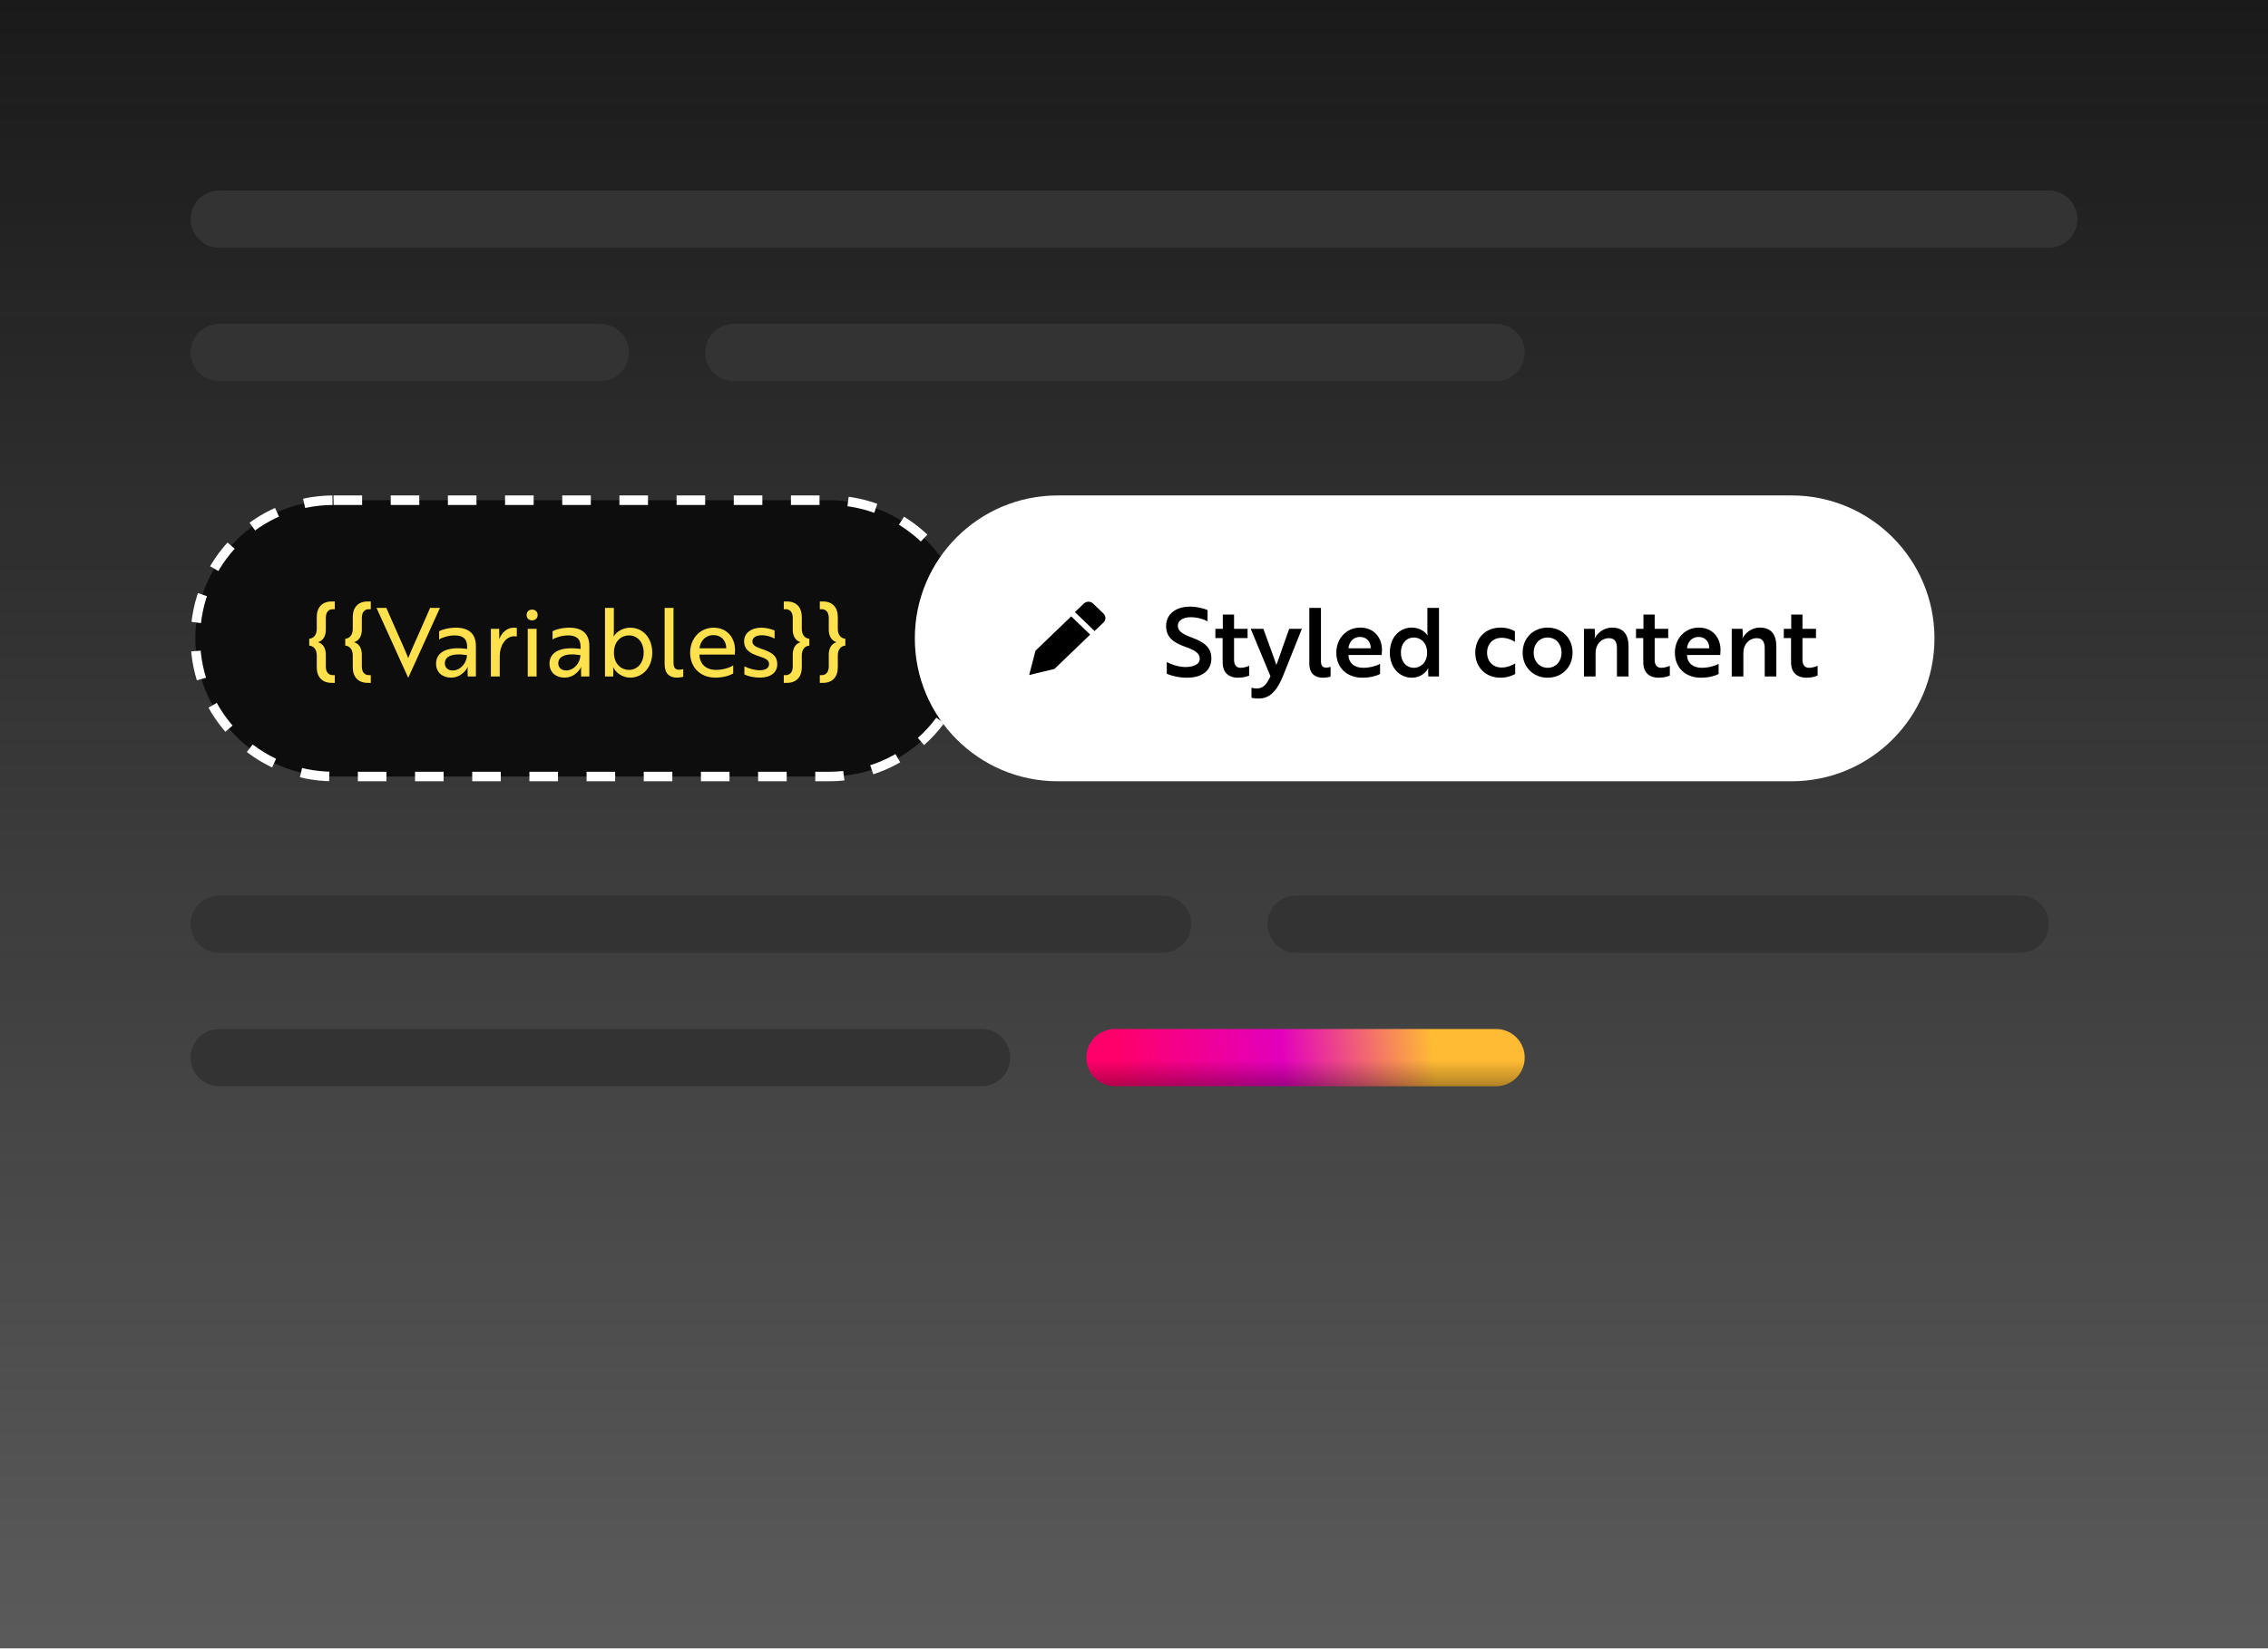
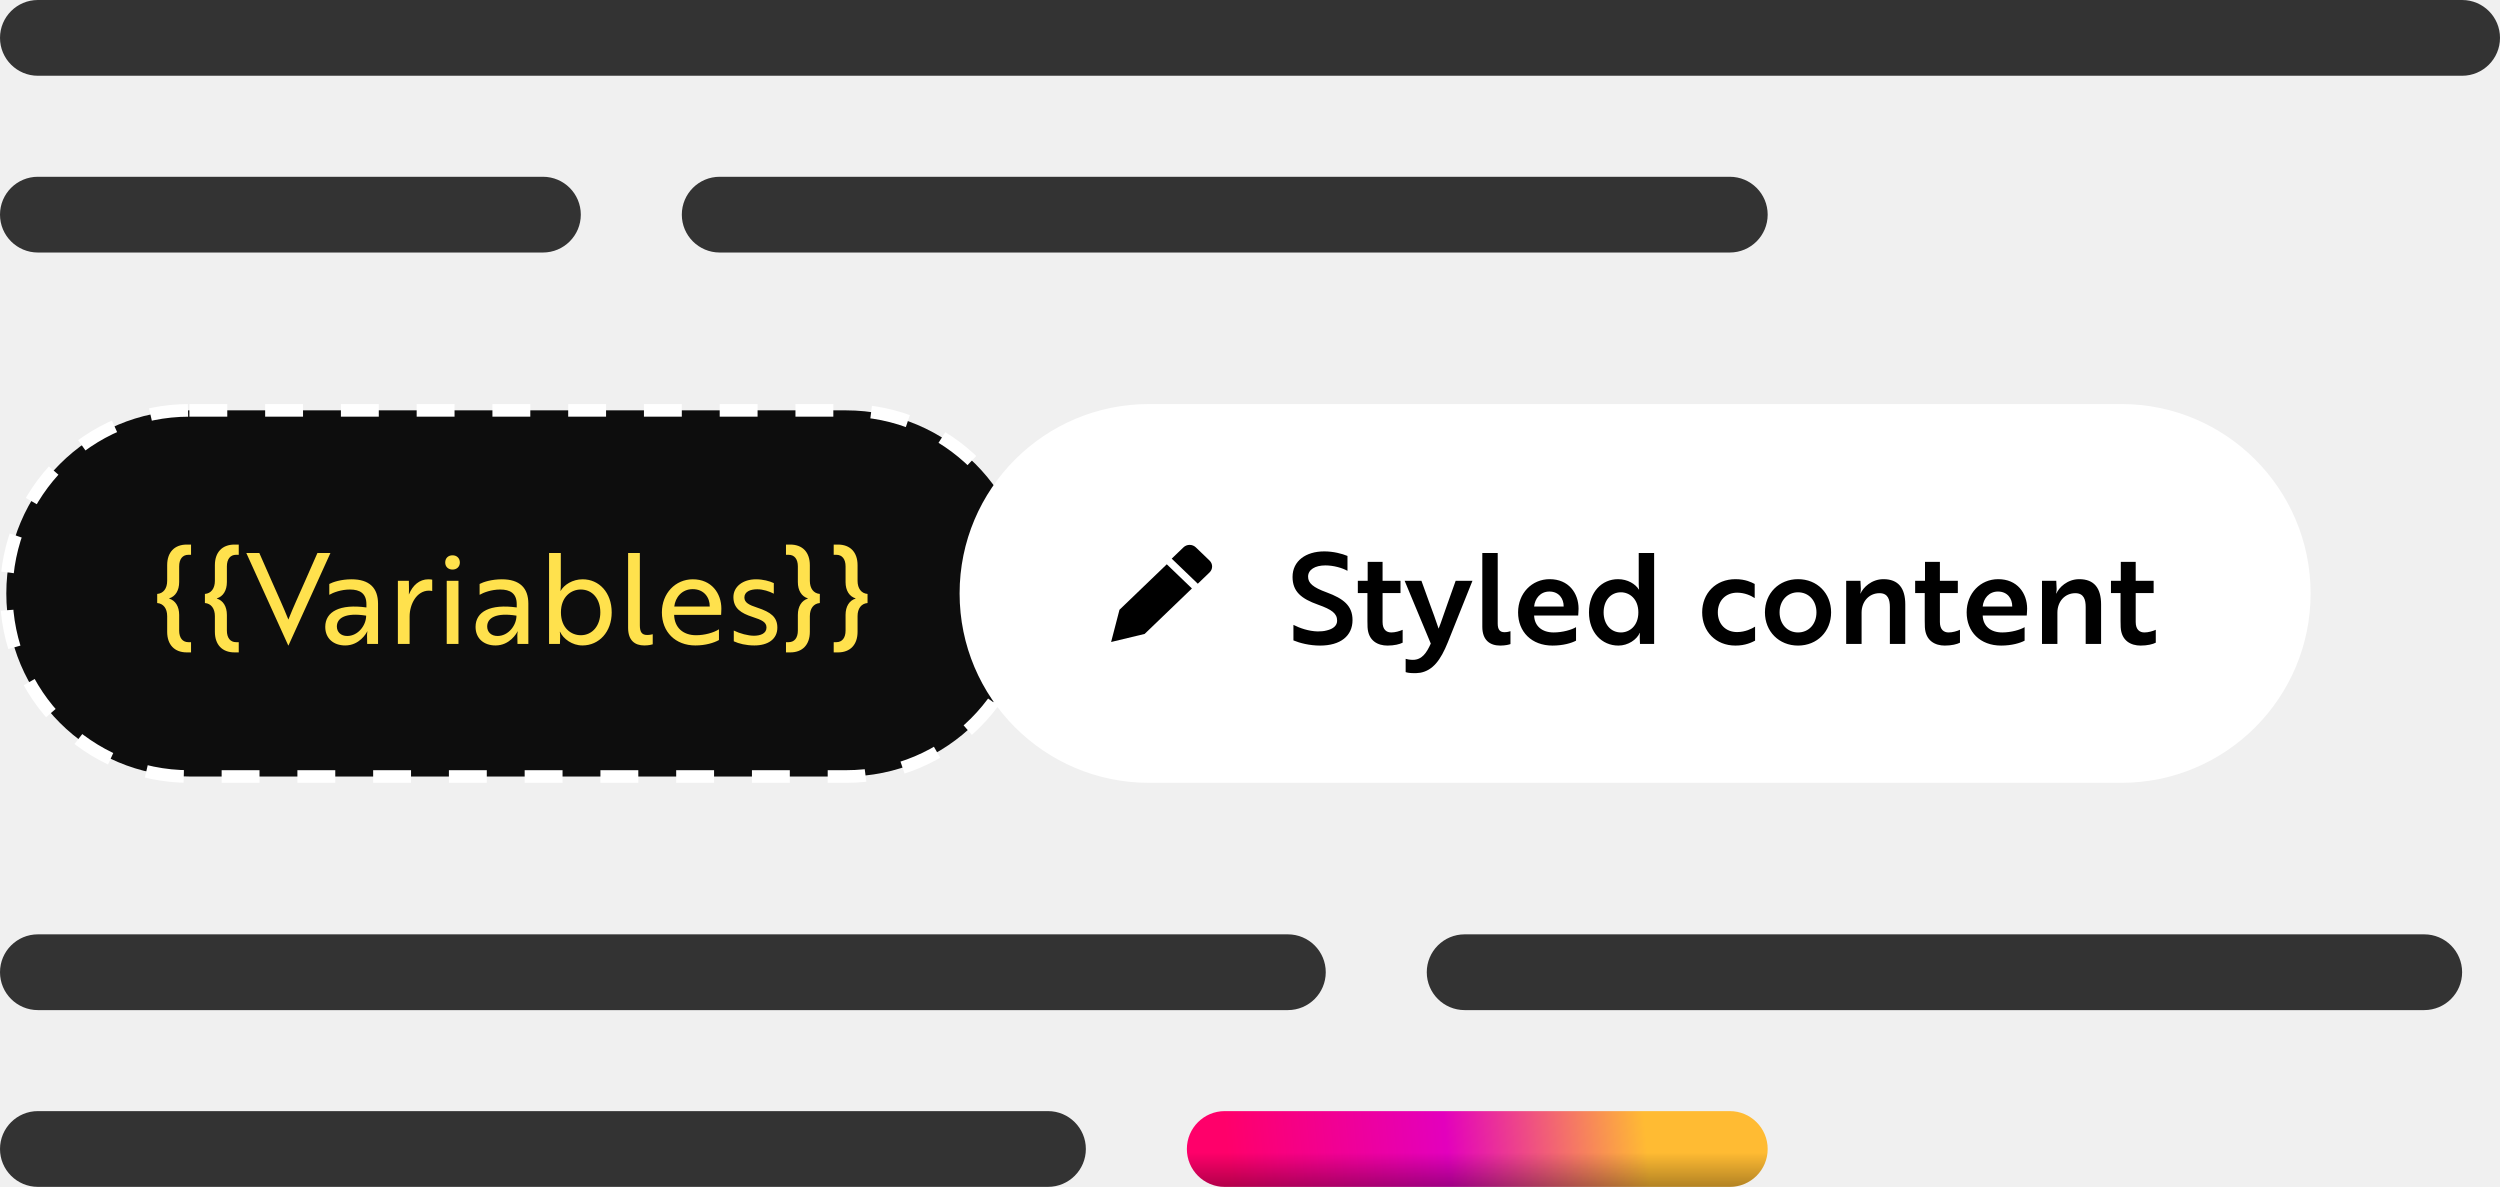
- <svg xmlns="http://www.w3.org/2000/svg" width="238" height="173" viewBox="0 0 238 173" fill="none">
-   <rect width="238" height="173" fill="url(#paint0_linear_3810_8589)" />
-   <rect x="20" y="20" width="198" height="6" rx="3" fill="#333333" />
-   <rect x="74" y="34" width="86" height="6" rx="3" fill="#333333" />
-   <rect x="20" y="34" width="46" height="6" rx="3" fill="#333333" />
-   <rect x="20" y="94" width="105" height="6" rx="3" fill="#333333" />
-   <rect x="133" y="94" width="82" height="6" rx="3" fill="#333333" />
-   <rect x="20" y="108" width="86" height="6" rx="3" fill="#333333" />
-   <rect x="114" y="108" width="46" height="6" rx="3" fill="url(#paint1_linear_3810_8589)" />
-   <rect x="114" y="108" width="46" height="6" rx="3" fill="url(#paint2_linear_3810_8589)" />
-   <rect x="20.5" y="52.5" width="81" height="29" rx="14.5" fill="#0D0D0D" />
-   <path d="M33.24 70.04C33.24 71.06 33.82 71.67 34.79 71.67H35.13V70.86H34.92C34.46 70.86 34.19 70.52 34.19 69.94V68.7C34.19 68.03 33.89 67.56 33.4 67.41V67.39C33.89 67.24 34.19 66.77 34.19 66.1V64.86C34.19 64.28 34.46 63.94 34.92 63.94H35.13V63.13H34.79C33.82 63.13 33.24 63.74 33.24 64.76V66C33.24 66.61 32.94 67 32.45 67.04V67.76C32.94 67.8 33.24 68.19 33.24 68.8V70.04ZM37.019 70.04C37.019 71.06 37.599 71.67 38.569 71.67H38.909V70.86H38.699C38.239 70.86 37.969 70.52 37.969 69.94V68.7C37.969 68.03 37.669 67.56 37.179 67.41V67.39C37.669 67.24 37.969 66.77 37.969 66.1V64.86C37.969 64.28 38.239 63.94 38.699 63.94H38.909V63.13H38.569C37.599 63.13 37.019 63.74 37.019 64.76V66C37.019 66.61 36.719 67 36.229 67.04V67.76C36.719 67.8 37.019 68.19 37.019 68.8V70.04ZM46.169 63.8H45.139L44.149 66.05C43.649 67.19 43.249 68.04 42.839 69.07C42.429 68.04 42.029 67.19 41.529 66.05L40.539 63.8H39.509L42.829 71.12H42.849L46.169 63.8ZM46.08 67.11C46.38 66.93 47.02 66.69 47.71 66.69C48.5 66.69 49.02 66.99 49.02 67.86V68.11C46.93 67.82 45.76 68.43 45.76 69.65C45.76 70.57 46.42 71.12 47.34 71.12C48.47 71.12 49.02 70.15 49.08 70.01H49.1C49.1 70.01 49.06 70.17 49.07 70.41L49.08 71H49.94V67.81C49.94 66.56 49.25 65.88 47.84 65.88C47.02 65.88 46.36 66.1 46.08 66.25V67.11ZM47.5 70.37C47 70.37 46.68 70.06 46.68 69.62C46.68 68.94 47.37 68.5 49 68.76C49 69.54 48.35 70.37 47.5 70.37ZM51.512 71H52.442V68.82C52.442 67.85 53.002 66.78 53.972 66.78C54.102 66.78 54.192 66.8 54.232 66.81V65.91C54.192 65.9 54.072 65.88 53.932 65.88C53.212 65.88 52.682 66.36 52.392 67.07H52.382C52.372 67.04 52.402 66.89 52.392 66.7L52.382 66H51.512V71ZM55.381 66V71H56.311V66H55.381ZM55.261 64.55C55.261 64.88 55.491 65.11 55.841 65.11C56.181 65.11 56.421 64.88 56.421 64.55C56.421 64.21 56.181 63.98 55.841 63.98C55.491 63.98 55.261 64.21 55.261 64.55ZM57.985 67.11C58.285 66.93 58.925 66.69 59.615 66.69C60.405 66.69 60.925 66.99 60.925 67.86V68.11C58.835 67.82 57.665 68.43 57.665 69.65C57.665 70.57 58.325 71.12 59.245 71.12C60.375 71.12 60.925 70.15 60.985 70.01H61.005C61.005 70.01 60.965 70.17 60.975 70.41L60.985 71H61.845V67.81C61.845 66.56 61.155 65.88 59.745 65.88C58.925 65.88 58.265 66.1 57.985 66.25V67.11ZM59.405 70.37C58.905 70.37 58.585 70.06 58.585 69.62C58.585 68.94 59.275 68.5 60.905 68.76C60.905 69.54 60.255 70.37 59.405 70.37ZM63.486 71H64.346L64.366 70.41C64.366 70.19 64.336 70.04 64.336 70.04H64.356C64.616 70.6 65.316 71.12 66.126 71.12C67.446 71.12 68.446 70.05 68.446 68.5C68.446 66.93 67.446 65.88 66.146 65.88C65.336 65.88 64.676 66.32 64.406 66.79H64.386C64.386 66.79 64.416 66.64 64.416 66.38V63.8H63.486V71ZM65.996 66.69C66.926 66.69 67.546 67.44 67.546 68.5C67.546 69.54 66.926 70.31 65.996 70.31C65.246 70.31 64.426 69.75 64.426 68.5C64.426 67.25 65.246 66.69 65.996 66.69ZM69.746 69.72C69.746 70.73 70.286 71.12 71.026 71.12C71.386 71.12 71.636 71.05 71.696 71.03V70.23C71.636 70.25 71.456 70.29 71.256 70.29C70.846 70.29 70.676 70.07 70.676 69.53V63.8H69.746V69.72ZM74.872 65.88C73.492 65.88 72.422 66.99 72.422 68.5C72.422 70.05 73.492 71.12 75.072 71.12C75.882 71.12 76.552 70.91 76.942 70.69V69.84C76.522 70.11 75.812 70.31 75.132 70.31C74.082 70.31 73.422 69.69 73.392 68.71V68.7H77.112C77.112 68.6 77.132 68.41 77.132 68.21C77.132 66.98 76.342 65.88 74.872 65.88ZM76.212 68.04H73.402C73.482 67.32 74.002 66.66 74.862 66.66C75.752 66.66 76.222 67.32 76.212 68.04ZM80.706 69.7C80.706 70.17 80.236 70.35 79.716 70.35C79.246 70.35 78.606 70.18 78.116 69.94V70.79C78.516 70.98 79.096 71.12 79.746 71.12C80.826 71.12 81.566 70.62 81.566 69.71C81.566 68.87 81.046 68.48 79.986 68.13C79.306 67.91 78.956 67.72 78.956 67.32C78.956 66.87 79.406 66.67 79.976 66.67C80.426 66.67 80.926 66.83 81.286 67.02V66.18C80.946 66.02 80.416 65.88 79.876 65.88C78.836 65.88 78.086 66.46 78.086 67.29C78.086 68.19 78.706 68.57 79.596 68.86C80.336 69.1 80.706 69.27 80.706 69.7ZM84.14 64.76C84.14 63.74 83.56 63.13 82.59 63.13H82.25V63.94H82.46C82.92 63.94 83.19 64.28 83.19 64.86V66.1C83.19 66.77 83.49 67.24 83.98 67.39V67.41C83.49 67.56 83.19 68.03 83.19 68.7V69.94C83.19 70.52 82.92 70.86 82.46 70.86H82.25V71.67H82.59C83.56 71.67 84.14 71.06 84.14 70.04V68.8C84.14 68.19 84.44 67.8 84.93 67.76V67.04C84.44 67 84.14 66.61 84.14 66V64.76ZM87.919 64.76C87.919 63.74 87.339 63.13 86.369 63.13H86.029V63.94H86.239C86.699 63.94 86.969 64.28 86.969 64.86V66.1C86.969 66.77 87.269 67.24 87.759 67.39V67.41C87.269 67.56 86.969 68.03 86.969 68.7V69.94C86.969 70.52 86.699 70.86 86.239 70.86H86.029V71.67H86.369C87.339 71.67 87.919 71.06 87.919 70.04V68.8C87.919 68.19 88.219 67.8 88.709 67.76V67.04C88.219 67 87.919 66.61 87.919 66V64.76Z" fill="#FFE14D" />
-   <rect x="20.5" y="52.5" width="81" height="29" rx="14.5" stroke="white" stroke-dasharray="3 3" />
-   <rect x="96" y="52" width="107" height="30" rx="15" fill="white" />
-   <path d="M115.798 64.398L114.706 63.348C114.577 63.224 114.401 63.154 114.219 63.154C114.036 63.154 113.861 63.224 113.732 63.348L112.8 64.244L114.866 66.231L115.798 65.335C115.927 65.21 116 65.042 116 64.866C116 64.691 115.927 64.522 115.798 64.398Z" fill="black" />
-   <path d="M112.41 64.692L108.663 68.294L108 70.846L110.654 70.208L114.4 66.606L112.41 64.692Z" fill="black" />
-   <path d="M124.55 71.13C126.16 71.13 127.12 70.37 127.12 69.11C127.12 67.97 126.4 67.41 125.08 66.92C123.98 66.52 123.6 66.18 123.6 65.67C123.6 65.12 124.15 64.78 124.97 64.78C125.62 64.78 126.31 64.98 126.72 65.21V64.03C126.29 63.85 125.6 63.67 124.88 63.67C123.42 63.67 122.37 64.43 122.37 65.69C122.37 66.86 123.07 67.42 124.39 67.89C125.49 68.28 125.9 68.59 125.9 69.16C125.9 69.55 125.59 69.81 125.08 69.93C124.87 69.99 124.62 70.01 124.36 70.01C123.64 69.99 122.95 69.75 122.44 69.49V70.72C122.94 70.93 123.72 71.13 124.55 71.13ZM127.54 66V66.97H128.3V69.18C128.3 69.35 128.31 69.52 128.31 69.68C128.37 70.76 129.13 71.13 129.89 71.13C130.43 71.13 130.86 71.02 131.09 70.9V69.88C130.84 69.99 130.5 70.09 130.19 70.09C129.82 70.09 129.5 69.88 129.5 69.26V66.97H130.92V66H129.5V64.5H128.32V66H127.54ZM131.328 73.23C131.428 73.27 131.648 73.31 131.888 73.31C132.088 73.32 132.288 73.31 132.498 73.28C133.478 73.09 134.098 72.29 134.668 70.87L136.618 66H135.288L134.658 67.77C134.468 68.27 134.118 69.37 133.938 69.79C133.718 69.12 133.468 68.44 133.218 67.77L132.578 66H131.248L133.318 70.97C132.988 71.71 132.618 72.26 131.898 72.26C131.628 72.26 131.428 72.21 131.328 72.18V73.23ZM137.399 69.64C137.399 70.72 138.019 71.13 138.819 71.13C139.229 71.13 139.529 71.05 139.629 71.01V69.99C139.549 70.02 139.359 70.07 139.159 70.07C138.799 70.07 138.619 69.88 138.619 69.38V63.8H137.399V69.64ZM142.732 65.87C141.322 65.87 140.232 66.99 140.232 68.5C140.232 70.04 141.302 71.13 142.962 71.13C143.802 71.13 144.472 70.93 144.822 70.74V69.67C144.482 69.88 143.752 70.09 143.052 70.09C142.132 70.09 141.532 69.59 141.502 68.75H144.992C144.992 68.66 145.022 68.44 145.022 68.21C145.022 66.97 144.232 65.87 142.732 65.87ZM143.842 68.04H141.502C141.562 67.41 141.992 66.85 142.712 66.85C143.462 66.85 143.852 67.41 143.842 68.04ZM151.007 63.8H149.787V66.28C149.787 66.55 149.817 66.69 149.817 66.69H149.797C149.527 66.26 148.917 65.87 148.147 65.87C146.867 65.87 145.847 66.89 145.847 68.5C145.847 70.09 146.867 71.13 148.177 71.13C148.947 71.13 149.627 70.66 149.867 70.13H149.887C149.887 70.13 149.857 70.27 149.867 70.48L149.887 71H151.007V63.8ZM148.377 66.91C149.047 66.91 149.757 67.42 149.757 68.5C149.757 69.58 149.047 70.09 148.377 70.09C147.567 70.09 147.007 69.43 147.007 68.5C147.007 67.56 147.567 66.91 148.377 66.91ZM156.052 68.5C156.052 67.57 156.682 66.94 157.582 66.94C158.162 66.94 158.662 67.16 158.972 67.37V66.25C158.722 66.12 158.242 65.87 157.452 65.87C155.882 65.87 154.812 66.99 154.812 68.5C154.812 70.01 155.882 71.13 157.452 71.13C158.242 71.13 158.752 70.87 159.002 70.74V69.63C158.752 69.79 158.222 70.06 157.582 70.06C156.672 70.06 156.052 69.43 156.052 68.5ZM162.403 65.87C160.893 65.87 159.783 66.99 159.783 68.5C159.783 70.01 160.893 71.13 162.403 71.13C163.923 71.13 165.023 70.01 165.023 68.5C165.023 66.99 163.923 65.87 162.403 65.87ZM162.403 70.09C161.573 70.09 160.943 69.44 160.943 68.5C160.943 67.56 161.573 66.91 162.403 66.91C163.243 66.91 163.863 67.56 163.863 68.5C163.863 69.44 163.243 70.09 162.403 70.09ZM166.218 66V71H167.438V68.52C167.438 67.64 168.028 66.98 168.858 66.98C169.538 66.98 169.678 67.5 169.678 68.08V71H170.898V67.87C170.898 66.58 170.348 65.87 169.168 65.87C168.218 65.87 167.558 66.54 167.358 67H167.338C167.338 66.96 167.378 66.83 167.378 66.64L167.348 66H166.218ZM171.68 66V66.97H172.44V69.18C172.44 69.35 172.45 69.52 172.45 69.68C172.51 70.76 173.27 71.13 174.03 71.13C174.57 71.13 175 71.02 175.23 70.9V69.88C174.98 69.99 174.64 70.09 174.33 70.09C173.96 70.09 173.64 69.88 173.64 69.26V66.97H175.06V66H173.64V64.5H172.46V66H171.68ZM178.259 65.87C176.849 65.87 175.759 66.99 175.759 68.5C175.759 70.04 176.829 71.13 178.489 71.13C179.329 71.13 179.999 70.93 180.349 70.74V69.67C180.009 69.88 179.279 70.09 178.579 70.09C177.659 70.09 177.059 69.59 177.029 68.75H180.519C180.519 68.66 180.549 68.44 180.549 68.21C180.549 66.97 179.759 65.87 178.259 65.87ZM179.369 68.04H177.029C177.089 67.41 177.519 66.85 178.239 66.85C178.989 66.85 179.379 67.41 179.369 68.04ZM181.726 66V71H182.946V68.52C182.946 67.64 183.536 66.98 184.366 66.98C185.046 66.98 185.186 67.5 185.186 68.08V71H186.406V67.87C186.406 66.58 185.856 65.87 184.676 65.87C183.726 65.87 183.066 66.54 182.866 67H182.846C182.846 66.96 182.886 66.83 182.886 66.64L182.856 66H181.726ZM187.188 66V66.97H187.948V69.18C187.948 69.35 187.958 69.52 187.958 69.68C188.018 70.76 188.778 71.13 189.538 71.13C190.078 71.13 190.508 71.02 190.738 70.9V69.88C190.488 69.99 190.148 70.09 189.838 70.09C189.468 70.09 189.148 69.88 189.148 69.26V66.97H190.568V66H189.148V64.5H187.968V66H187.188Z" fill="black" />
+ <svg xmlns="http://www.w3.org/2000/svg" width="198" height="94" viewBox="0 0 198 94" fill="none">
+   <rect width="198" height="6" rx="3" fill="#333333" />
+   <rect x="54" y="14" width="86" height="6" rx="3" fill="#333333" />
+   <rect y="14" width="46" height="6" rx="3" fill="#333333" />
+   <rect y="74" width="105" height="6" rx="3" fill="#333333" />
+   <rect x="113" y="74" width="82" height="6" rx="3" fill="#333333" />
+   <rect y="88" width="86" height="6" rx="3" fill="#333333" />
+   <rect x="94" y="88" width="46" height="6" rx="3" fill="url(#paint0_linear_3810_8509)" />
+   <rect x="94" y="88" width="46" height="6" rx="3" fill="url(#paint1_linear_3810_8509)" />
+   <rect x="0.5" y="32.5" width="81" height="29" rx="14.5" fill="#0D0D0D" />
+   <path d="M13.24 50.04C13.24 51.06 13.82 51.67 14.79 51.67H15.13V50.86H14.92C14.46 50.86 14.19 50.52 14.19 49.94V48.7C14.19 48.03 13.89 47.56 13.4 47.41V47.39C13.89 47.24 14.19 46.77 14.19 46.1V44.86C14.19 44.28 14.46 43.94 14.92 43.94H15.13V43.13H14.79C13.82 43.13 13.24 43.74 13.24 44.76V46C13.24 46.61 12.94 47 12.45 47.04V47.76C12.94 47.8 13.24 48.19 13.24 48.8V50.04ZM17.019 50.04C17.019 51.06 17.599 51.67 18.569 51.67H18.909V50.86H18.699C18.239 50.86 17.969 50.52 17.969 49.94V48.7C17.969 48.03 17.669 47.56 17.179 47.41V47.39C17.669 47.24 17.969 46.77 17.969 46.1V44.86C17.969 44.28 18.239 43.94 18.699 43.94H18.909V43.13H18.569C17.599 43.13 17.019 43.74 17.019 44.76V46C17.019 46.61 16.719 47 16.229 47.04V47.76C16.719 47.8 17.019 48.19 17.019 48.8V50.04ZM26.169 43.8H25.139L24.149 46.05C23.649 47.19 23.249 48.04 22.839 49.07C22.429 48.04 22.029 47.19 21.529 46.05L20.539 43.8H19.509L22.829 51.12H22.849L26.169 43.8ZM26.08 47.11C26.38 46.93 27.02 46.69 27.71 46.69C28.5 46.69 29.02 46.99 29.02 47.86V48.11C26.93 47.82 25.76 48.43 25.76 49.65C25.76 50.57 26.42 51.12 27.34 51.12C28.47 51.12 29.02 50.15 29.08 50.01H29.1C29.1 50.01 29.06 50.17 29.07 50.41L29.08 51H29.94V47.81C29.94 46.56 29.25 45.88 27.84 45.88C27.02 45.88 26.36 46.1 26.08 46.25V47.11ZM27.5 50.37C27 50.37 26.68 50.06 26.68 49.62C26.68 48.94 27.37 48.5 29 48.76C29 49.54 28.35 50.37 27.5 50.37ZM31.512 51H32.442V48.82C32.442 47.85 33.002 46.78 33.972 46.78C34.102 46.78 34.192 46.8 34.232 46.81V45.91C34.192 45.9 34.072 45.88 33.932 45.88C33.212 45.88 32.682 46.36 32.392 47.07H32.382C32.372 47.04 32.402 46.89 32.392 46.7L32.382 46H31.512V51ZM35.381 46V51H36.311V46H35.381ZM35.261 44.55C35.261 44.88 35.491 45.11 35.841 45.11C36.181 45.11 36.421 44.88 36.421 44.55C36.421 44.21 36.181 43.98 35.841 43.98C35.491 43.98 35.261 44.21 35.261 44.55ZM37.985 47.11C38.285 46.93 38.925 46.69 39.615 46.69C40.405 46.69 40.925 46.99 40.925 47.86V48.11C38.835 47.82 37.665 48.43 37.665 49.65C37.665 50.57 38.325 51.12 39.245 51.12C40.375 51.12 40.925 50.15 40.985 50.01H41.005C41.005 50.01 40.965 50.17 40.975 50.41L40.985 51H41.845V47.81C41.845 46.56 41.155 45.88 39.745 45.88C38.925 45.88 38.265 46.1 37.985 46.25V47.11ZM39.405 50.37C38.905 50.37 38.585 50.06 38.585 49.62C38.585 48.94 39.275 48.5 40.905 48.76C40.905 49.54 40.255 50.37 39.405 50.37ZM43.486 51H44.346L44.366 50.41C44.366 50.19 44.336 50.04 44.336 50.04H44.356C44.616 50.6 45.316 51.12 46.126 51.12C47.446 51.12 48.446 50.05 48.446 48.5C48.446 46.93 47.446 45.88 46.146 45.88C45.336 45.88 44.676 46.32 44.406 46.79H44.386C44.386 46.79 44.416 46.64 44.416 46.38V43.8H43.486V51ZM45.996 46.69C46.926 46.69 47.546 47.44 47.546 48.5C47.546 49.54 46.926 50.31 45.996 50.31C45.246 50.31 44.426 49.75 44.426 48.5C44.426 47.25 45.246 46.69 45.996 46.69ZM49.746 49.72C49.746 50.73 50.286 51.12 51.026 51.12C51.386 51.12 51.636 51.05 51.696 51.03V50.23C51.636 50.25 51.456 50.29 51.256 50.29C50.846 50.29 50.676 50.07 50.676 49.53V43.8H49.746V49.72ZM54.872 45.88C53.492 45.88 52.422 46.99 52.422 48.5C52.422 50.05 53.492 51.12 55.072 51.12C55.882 51.12 56.552 50.91 56.942 50.69V49.84C56.522 50.11 55.812 50.31 55.132 50.31C54.082 50.31 53.422 49.69 53.392 48.71V48.7H57.112C57.112 48.6 57.132 48.41 57.132 48.21C57.132 46.98 56.342 45.88 54.872 45.88ZM56.212 48.04H53.402C53.482 47.32 54.002 46.66 54.862 46.66C55.752 46.66 56.222 47.32 56.212 48.04ZM60.706 49.7C60.706 50.17 60.236 50.35 59.716 50.35C59.246 50.35 58.606 50.18 58.116 49.94V50.79C58.516 50.98 59.096 51.12 59.746 51.12C60.826 51.12 61.566 50.62 61.566 49.71C61.566 48.87 61.046 48.48 59.986 48.13C59.306 47.91 58.956 47.72 58.956 47.32C58.956 46.87 59.406 46.67 59.976 46.67C60.426 46.67 60.926 46.83 61.286 47.02V46.18C60.946 46.02 60.416 45.88 59.876 45.88C58.836 45.88 58.086 46.46 58.086 47.29C58.086 48.19 58.706 48.57 59.596 48.86C60.336 49.1 60.706 49.27 60.706 49.7ZM64.14 44.76C64.14 43.74 63.56 43.13 62.59 43.13H62.25V43.94H62.46C62.92 43.94 63.19 44.28 63.19 44.86V46.1C63.19 46.77 63.49 47.24 63.98 47.39V47.41C63.49 47.56 63.19 48.03 63.19 48.7V49.94C63.19 50.52 62.92 50.86 62.46 50.86H62.25V51.67H62.59C63.56 51.67 64.14 51.06 64.14 50.04V48.8C64.14 48.19 64.44 47.8 64.93 47.76V47.04C64.44 47 64.14 46.61 64.14 46V44.76ZM67.919 44.76C67.919 43.74 67.339 43.13 66.369 43.13H66.029V43.94H66.239C66.699 43.94 66.969 44.28 66.969 44.86V46.1C66.969 46.77 67.269 47.24 67.759 47.39V47.41C67.269 47.56 66.969 48.03 66.969 48.7V49.94C66.969 50.52 66.699 50.86 66.239 50.86H66.029V51.67H66.369C67.339 51.67 67.919 51.06 67.919 50.04V48.8C67.919 48.19 68.219 47.8 68.709 47.76V47.04C68.219 47 67.919 46.61 67.919 46V44.76Z" fill="#FFE14D" />
+   <rect x="0.5" y="32.5" width="81" height="29" rx="14.5" stroke="white" stroke-dasharray="3 3" />
+   <rect x="76" y="32" width="107" height="30" rx="15" fill="white" />
+   <path d="M95.798 44.398L94.706 43.348C94.576 43.224 94.401 43.154 94.219 43.154C94.036 43.154 93.861 43.224 93.732 43.348L92.8 44.244L94.866 46.231L95.798 45.335C95.927 45.21 96 45.042 96 44.866C96 44.691 95.927 44.522 95.798 44.398Z" fill="black" />
+   <path d="M92.409 44.692L88.663 48.294L88 50.846L90.654 50.208L94.4 46.606L92.409 44.692Z" fill="black" />
+   <path d="M104.55 51.13C106.16 51.13 107.12 50.37 107.12 49.11C107.12 47.97 106.4 47.41 105.08 46.92C103.98 46.52 103.6 46.18 103.6 45.67C103.6 45.12 104.15 44.78 104.97 44.78C105.62 44.78 106.31 44.98 106.72 45.21V44.03C106.29 43.85 105.6 43.67 104.88 43.67C103.42 43.67 102.37 44.43 102.37 45.69C102.37 46.86 103.07 47.42 104.39 47.89C105.49 48.28 105.9 48.59 105.9 49.16C105.9 49.55 105.59 49.81 105.08 49.93C104.87 49.99 104.62 50.01 104.36 50.01C103.64 49.99 102.95 49.75 102.44 49.49V50.72C102.94 50.93 103.72 51.13 104.55 51.13ZM107.54 46V46.97H108.3V49.18C108.3 49.35 108.31 49.52 108.31 49.68C108.37 50.76 109.13 51.13 109.89 51.13C110.43 51.13 110.86 51.02 111.09 50.9V49.88C110.84 49.99 110.5 50.09 110.19 50.09C109.82 50.09 109.5 49.88 109.5 49.26V46.97H110.92V46H109.5V44.5H108.32V46H107.54ZM111.328 53.23C111.428 53.27 111.648 53.31 111.888 53.31C112.088 53.32 112.288 53.31 112.498 53.28C113.478 53.09 114.098 52.29 114.668 50.87L116.618 46H115.288L114.658 47.77C114.468 48.27 114.118 49.37 113.938 49.79C113.718 49.12 113.468 48.44 113.218 47.77L112.578 46H111.248L113.318 50.97C112.988 51.71 112.618 52.26 111.898 52.26C111.628 52.26 111.428 52.21 111.328 52.18V53.23ZM117.399 49.64C117.399 50.72 118.019 51.13 118.819 51.13C119.229 51.13 119.529 51.05 119.629 51.01V49.99C119.549 50.02 119.359 50.07 119.159 50.07C118.799 50.07 118.619 49.88 118.619 49.38V43.8H117.399V49.64ZM122.732 45.87C121.322 45.87 120.232 46.99 120.232 48.5C120.232 50.04 121.302 51.13 122.962 51.13C123.802 51.13 124.472 50.93 124.822 50.74V49.67C124.482 49.88 123.752 50.09 123.052 50.09C122.132 50.09 121.532 49.59 121.502 48.75H124.992C124.992 48.66 125.022 48.44 125.022 48.21C125.022 46.97 124.232 45.87 122.732 45.87ZM123.842 48.04H121.502C121.562 47.41 121.992 46.85 122.712 46.85C123.462 46.85 123.852 47.41 123.842 48.04ZM131.007 43.8H129.787V46.28C129.787 46.55 129.817 46.69 129.817 46.69H129.797C129.527 46.26 128.917 45.87 128.147 45.87C126.867 45.87 125.847 46.89 125.847 48.5C125.847 50.09 126.867 51.13 128.177 51.13C128.947 51.13 129.627 50.66 129.867 50.13H129.887C129.887 50.13 129.857 50.27 129.867 50.48L129.887 51H131.007V43.8ZM128.377 46.91C129.047 46.91 129.757 47.42 129.757 48.5C129.757 49.58 129.047 50.09 128.377 50.09C127.567 50.09 127.007 49.43 127.007 48.5C127.007 47.56 127.567 46.91 128.377 46.91ZM136.052 48.5C136.052 47.57 136.682 46.94 137.582 46.94C138.162 46.94 138.662 47.16 138.972 47.37V46.25C138.722 46.12 138.242 45.87 137.452 45.87C135.882 45.87 134.812 46.99 134.812 48.5C134.812 50.01 135.882 51.13 137.452 51.13C138.242 51.13 138.752 50.87 139.002 50.74V49.63C138.752 49.79 138.222 50.06 137.582 50.06C136.672 50.06 136.052 49.43 136.052 48.5ZM142.403 45.87C140.893 45.87 139.783 46.99 139.783 48.5C139.783 50.01 140.893 51.13 142.403 51.13C143.923 51.13 145.023 50.01 145.023 48.5C145.023 46.99 143.923 45.87 142.403 45.87ZM142.403 50.09C141.573 50.09 140.943 49.44 140.943 48.5C140.943 47.56 141.573 46.91 142.403 46.91C143.243 46.91 143.863 47.56 143.863 48.5C143.863 49.44 143.243 50.09 142.403 50.09ZM146.218 46V51H147.438V48.52C147.438 47.64 148.028 46.98 148.858 46.98C149.538 46.98 149.678 47.5 149.678 48.08V51H150.898V47.87C150.898 46.58 150.348 45.87 149.168 45.87C148.218 45.87 147.558 46.54 147.358 47H147.338C147.338 46.96 147.378 46.83 147.378 46.64L147.348 46H146.218ZM151.68 46V46.97H152.44V49.18C152.44 49.35 152.45 49.52 152.45 49.68C152.51 50.76 153.27 51.13 154.03 51.13C154.57 51.13 155 51.02 155.23 50.9V49.88C154.98 49.99 154.64 50.09 154.33 50.09C153.96 50.09 153.64 49.88 153.64 49.26V46.97H155.06V46H153.64V44.5H152.46V46H151.68ZM158.259 45.87C156.849 45.87 155.759 46.99 155.759 48.5C155.759 50.04 156.829 51.13 158.489 51.13C159.329 51.13 159.999 50.93 160.349 50.74V49.67C160.009 49.88 159.279 50.09 158.579 50.09C157.659 50.09 157.059 49.59 157.029 48.75H160.519C160.519 48.66 160.549 48.44 160.549 48.21C160.549 46.97 159.759 45.87 158.259 45.87ZM159.369 48.04H157.029C157.089 47.41 157.519 46.85 158.239 46.85C158.989 46.85 159.379 47.41 159.369 48.04ZM161.726 46V51H162.946V48.52C162.946 47.64 163.536 46.98 164.366 46.98C165.046 46.98 165.186 47.5 165.186 48.08V51H166.406V47.87C166.406 46.58 165.856 45.87 164.676 45.87C163.726 45.87 163.066 46.54 162.866 47H162.846C162.846 46.96 162.886 46.83 162.886 46.64L162.856 46H161.726ZM167.188 46V46.97H167.948V49.18C167.948 49.35 167.958 49.52 167.958 49.68C168.018 50.76 168.778 51.13 169.538 51.13C170.078 51.13 170.508 51.02 170.738 50.9V49.88C170.488 49.99 170.148 50.09 169.838 50.09C169.468 50.09 169.148 49.88 169.148 49.26V46.97H170.568V46H169.148V44.5H167.968V46H167.188Z" fill="black" />
  <defs>
-     <linearGradient id="paint0_linear_3810_8589" x1="119" y1="0" x2="119" y2="173" gradientUnits="userSpaceOnUse">
-       <stop stop-color="#1A1A1A" />
-       <stop offset="1" stop-color="#1A1A1A" stop-opacity="0.7" />
-     </linearGradient>
-     <linearGradient id="paint1_linear_3810_8589" x1="160" y1="108" x2="113.846" y2="112.369" gradientUnits="userSpaceOnUse">
+     <linearGradient id="paint0_linear_3810_8509" x1="140" y1="88" x2="93.846" y2="92.368" gradientUnits="userSpaceOnUse">
      <stop offset="0.211" stop-color="#FFBB33" />
      <stop offset="0.552" stop-color="#E300BD" />
      <stop offset="0.926" stop-color="#FF006A" />
    </linearGradient>
-     <linearGradient id="paint2_linear_3810_8589" x1="137" y1="108" x2="137" y2="114" gradientUnits="userSpaceOnUse">
+     <linearGradient id="paint1_linear_3810_8509" x1="117" y1="88" x2="117" y2="94" gradientUnits="userSpaceOnUse">
      <stop offset="0.547" stop-opacity="0" />
      <stop offset="1" stop-opacity="0.3" />
    </linearGradient>
  </defs>
</svg>
